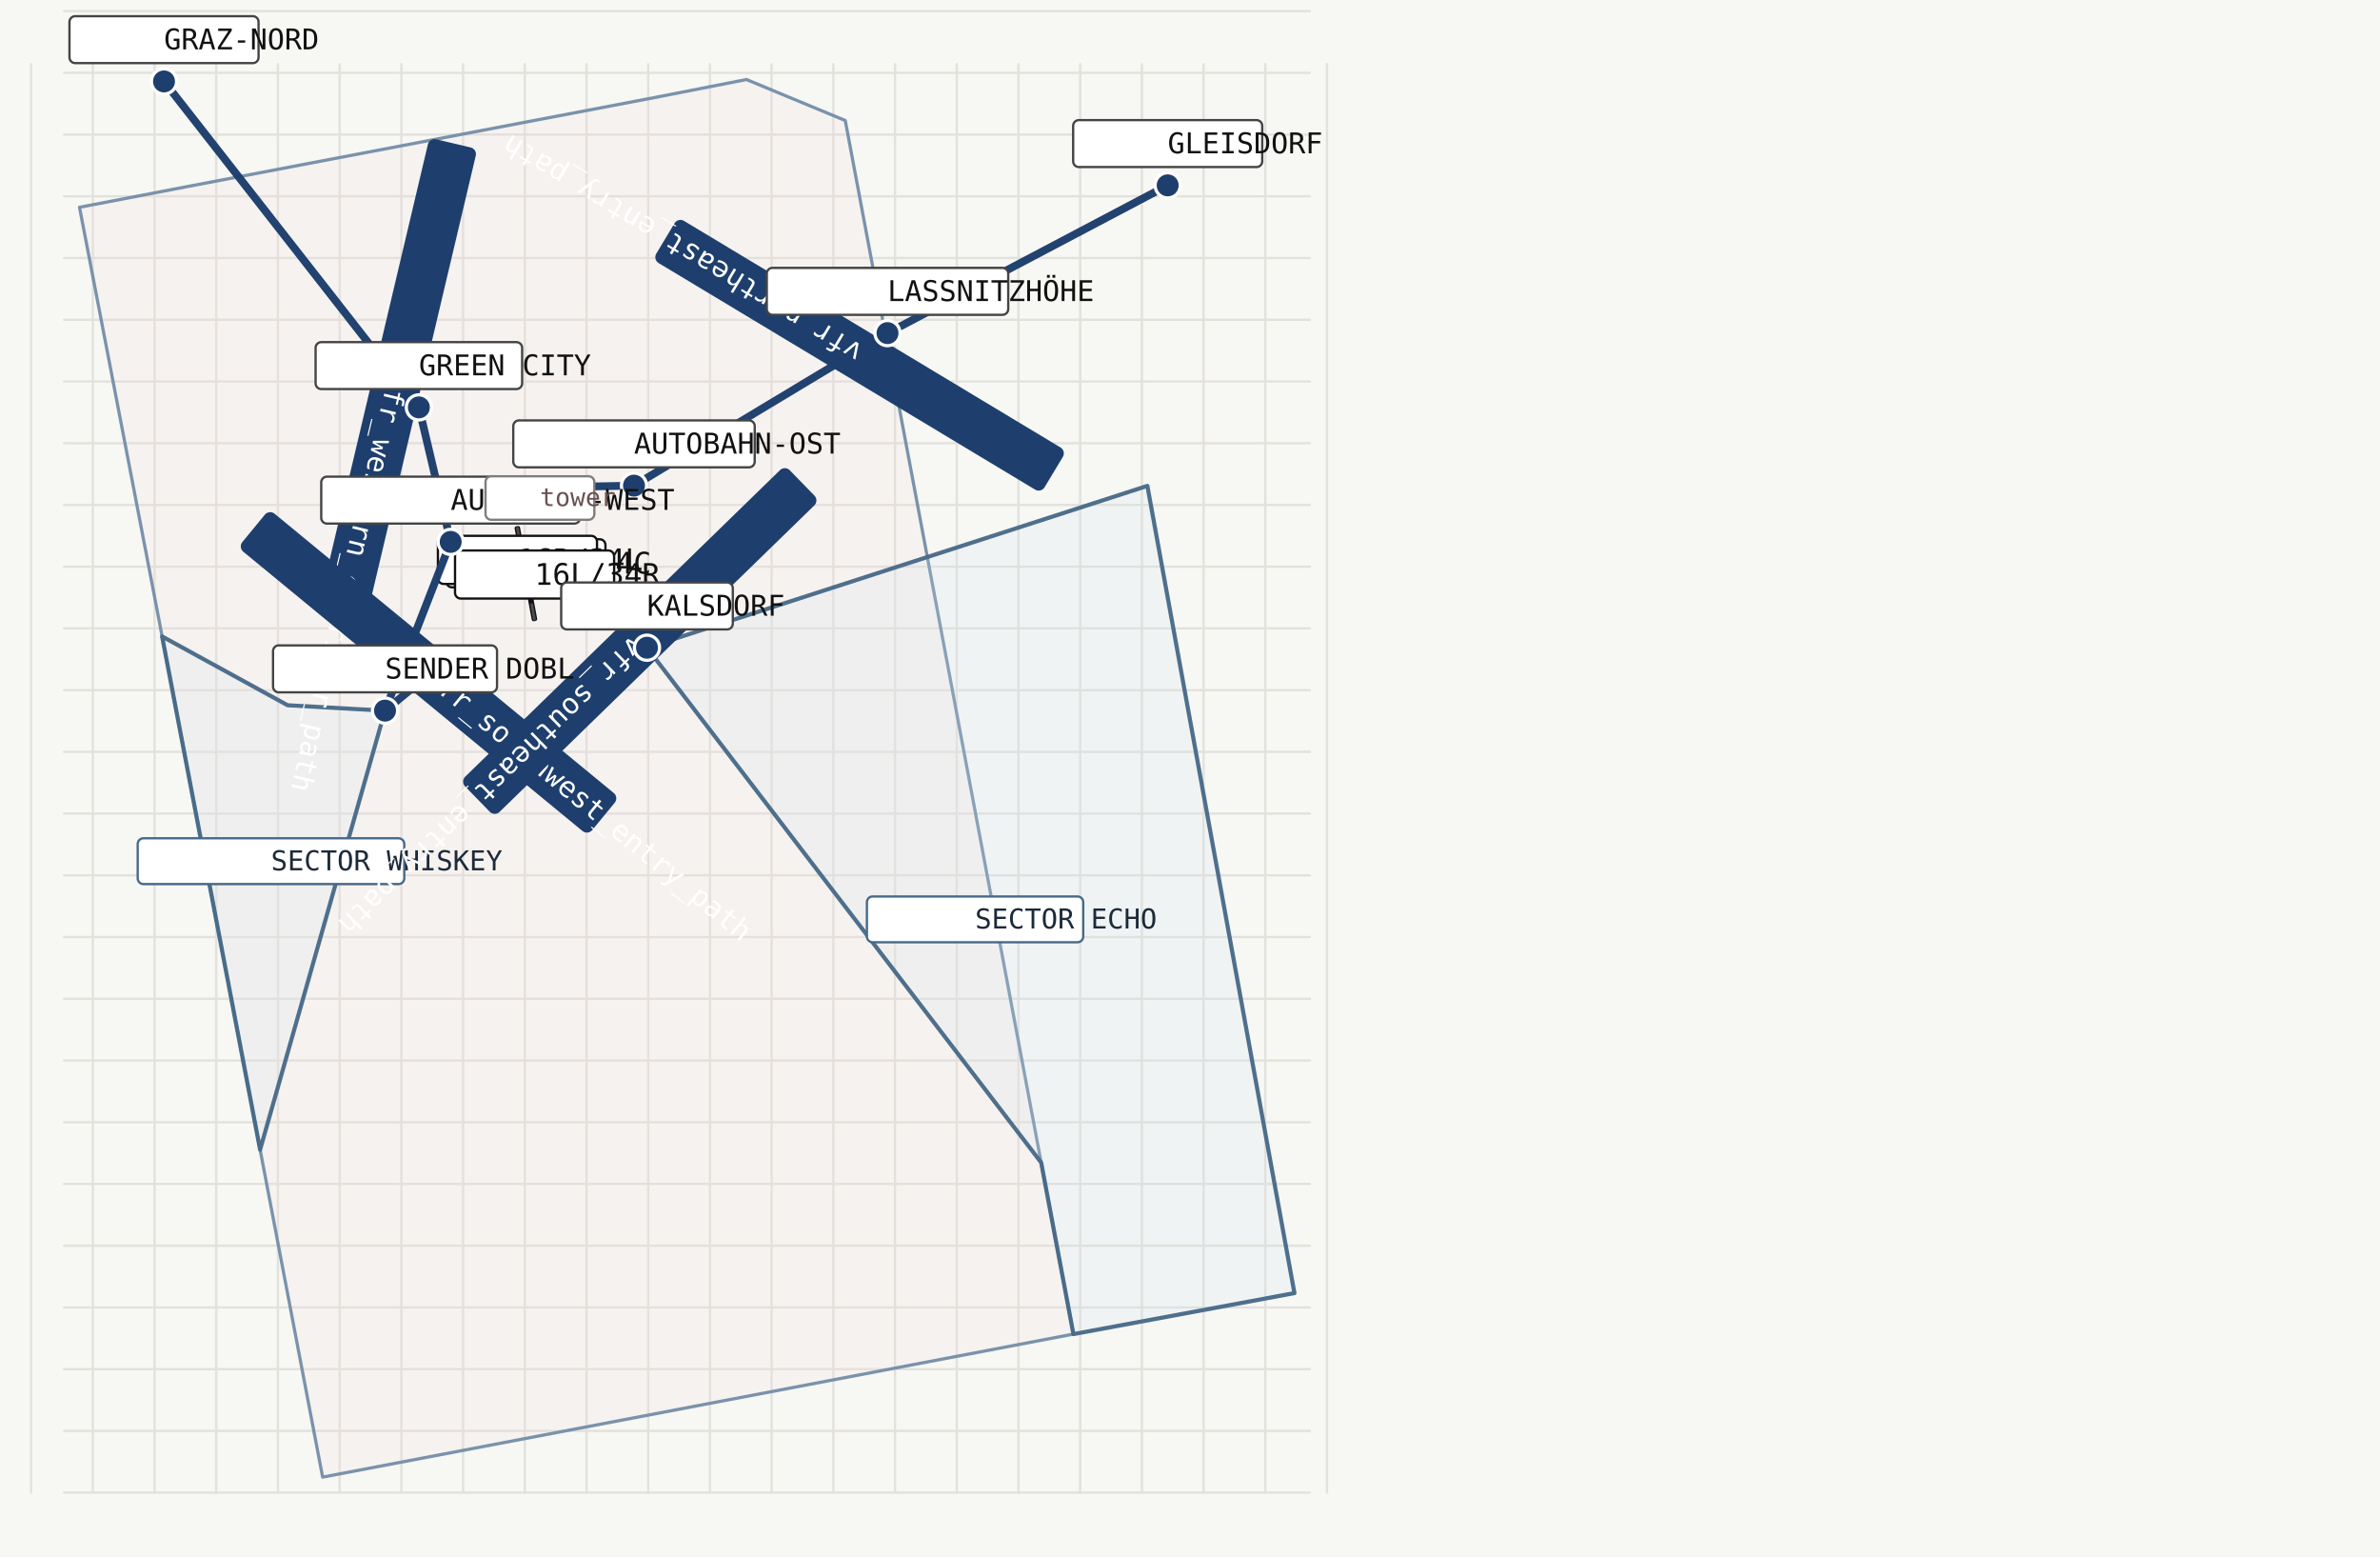
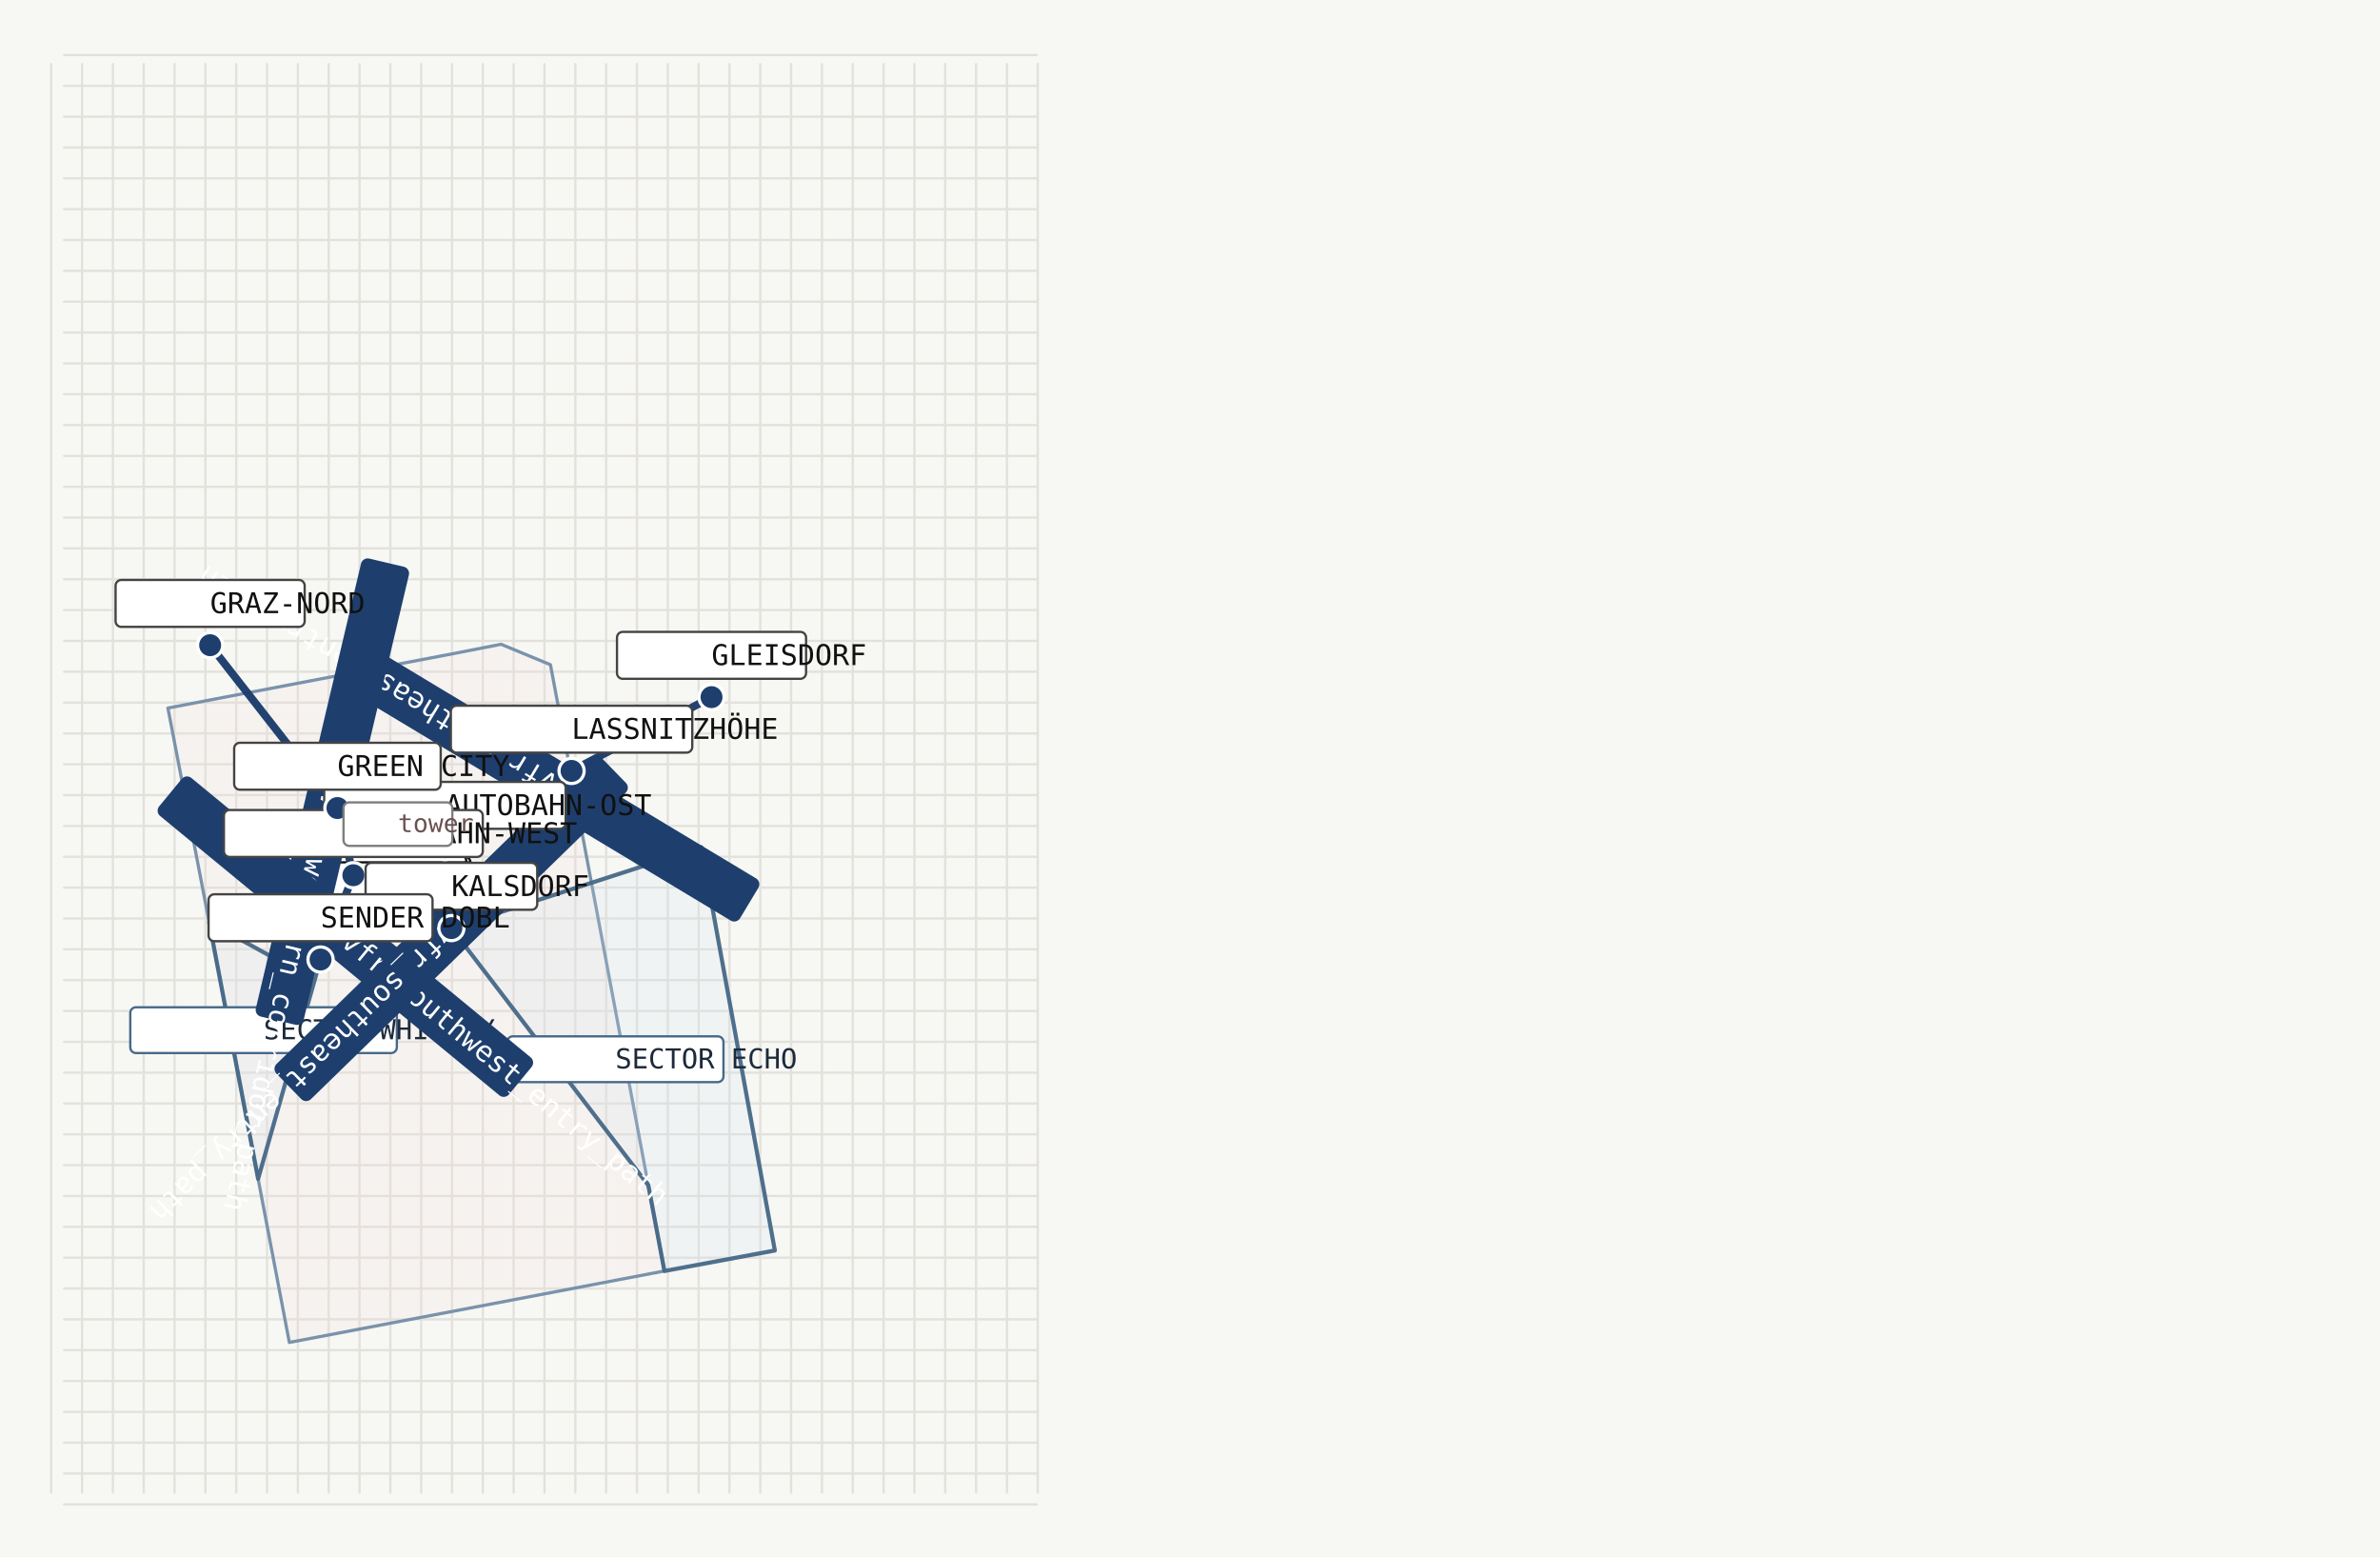
<svg xmlns="http://www.w3.org/2000/svg" width="1040" height="680" viewBox="0 0 1040 680">
  <rect x="0" y="0" width="1040" height="680" fill="#f7f7f4" />
-   <line x1="13.59" y1="652.00" x2="13.59" y2="28.00" stroke="#e2e1dc" stroke-width="1.00" stroke-opacity="1.000" stroke-linecap="round" />
-   <line x1="40.56" y1="652.00" x2="40.56" y2="28.00" stroke="#e2e1dc" stroke-width="1.00" stroke-opacity="1.000" stroke-linecap="round" />
-   <line x1="67.53" y1="652.00" x2="67.53" y2="28.00" stroke="#e2e1dc" stroke-width="1.00" stroke-opacity="1.000" stroke-linecap="round" />
-   <line x1="94.49" y1="652.00" x2="94.49" y2="28.00" stroke="#e2e1dc" stroke-width="1.00" stroke-opacity="1.000" stroke-linecap="round" />
-   <line x1="121.46" y1="652.00" x2="121.46" y2="28.00" stroke="#e2e1dc" stroke-width="1.00" stroke-opacity="1.000" stroke-linecap="round" />
-   <line x1="148.42" y1="652.00" x2="148.42" y2="28.00" stroke="#e2e1dc" stroke-width="1.00" stroke-opacity="1.000" stroke-linecap="round" />
-   <line x1="175.39" y1="652.00" x2="175.39" y2="28.00" stroke="#e2e1dc" stroke-width="1.00" stroke-opacity="1.000" stroke-linecap="round" />
-   <line x1="202.35" y1="652.00" x2="202.35" y2="28.00" stroke="#e2e1dc" stroke-width="1.00" stroke-opacity="1.000" stroke-linecap="round" />
-   <line x1="229.32" y1="652.00" x2="229.32" y2="28.00" stroke="#e2e1dc" stroke-width="1.00" stroke-opacity="1.000" stroke-linecap="round" />
-   <line x1="256.29" y1="652.00" x2="256.29" y2="28.00" stroke="#e2e1dc" stroke-width="1.00" stroke-opacity="1.000" stroke-linecap="round" />
-   <line x1="283.25" y1="652.00" x2="283.25" y2="28.00" stroke="#e2e1dc" stroke-width="1.00" stroke-opacity="1.000" stroke-linecap="round" />
-   <line x1="310.22" y1="652.00" x2="310.22" y2="28.00" stroke="#e2e1dc" stroke-width="1.00" stroke-opacity="1.000" stroke-linecap="round" />
-   <line x1="337.18" y1="652.00" x2="337.18" y2="28.00" stroke="#e2e1dc" stroke-width="1.00" stroke-opacity="1.000" stroke-linecap="round" />
-   <line x1="364.15" y1="652.00" x2="364.15" y2="28.00" stroke="#e2e1dc" stroke-width="1.00" stroke-opacity="1.000" stroke-linecap="round" />
-   <line x1="391.11" y1="652.00" x2="391.11" y2="28.00" stroke="#e2e1dc" stroke-width="1.00" stroke-opacity="1.000" stroke-linecap="round" />
-   <line x1="418.08" y1="652.00" x2="418.08" y2="28.00" stroke="#e2e1dc" stroke-width="1.00" stroke-opacity="1.000" stroke-linecap="round" />
-   <line x1="445.05" y1="652.00" x2="445.05" y2="28.00" stroke="#e2e1dc" stroke-width="1.00" stroke-opacity="1.000" stroke-linecap="round" />
-   <line x1="472.01" y1="652.00" x2="472.01" y2="28.00" stroke="#e2e1dc" stroke-width="1.00" stroke-opacity="1.000" stroke-linecap="round" />
-   <line x1="498.98" y1="652.00" x2="498.98" y2="28.00" stroke="#e2e1dc" stroke-width="1.00" stroke-opacity="1.000" stroke-linecap="round" />
-   <line x1="525.94" y1="652.00" x2="525.94" y2="28.00" stroke="#e2e1dc" stroke-width="1.00" stroke-opacity="1.000" stroke-linecap="round" />
-   <line x1="552.91" y1="652.00" x2="552.91" y2="28.00" stroke="#e2e1dc" stroke-width="1.00" stroke-opacity="1.000" stroke-linecap="round" />
-   <line x1="579.87" y1="652.00" x2="579.87" y2="28.00" stroke="#e2e1dc" stroke-width="1.00" stroke-opacity="1.000" stroke-linecap="round" />
-   <line x1="28.00" y1="652.03" x2="572.38" y2="652.03" stroke="#e2e1dc" stroke-width="1.00" stroke-opacity="1.000" stroke-linecap="round" />
-   <line x1="28.00" y1="625.07" x2="572.38" y2="625.07" stroke="#e2e1dc" stroke-width="1.00" stroke-opacity="1.000" stroke-linecap="round" />
-   <line x1="28.00" y1="598.10" x2="572.38" y2="598.10" stroke="#e2e1dc" stroke-width="1.00" stroke-opacity="1.000" stroke-linecap="round" />
-   <line x1="28.00" y1="571.14" x2="572.38" y2="571.14" stroke="#e2e1dc" stroke-width="1.00" stroke-opacity="1.000" stroke-linecap="round" />
-   <line x1="28.00" y1="544.17" x2="572.38" y2="544.17" stroke="#e2e1dc" stroke-width="1.00" stroke-opacity="1.000" stroke-linecap="round" />
-   <line x1="28.00" y1="517.20" x2="572.38" y2="517.20" stroke="#e2e1dc" stroke-width="1.00" stroke-opacity="1.000" stroke-linecap="round" />
-   <line x1="28.00" y1="490.24" x2="572.38" y2="490.24" stroke="#e2e1dc" stroke-width="1.00" stroke-opacity="1.000" stroke-linecap="round" />
-   <line x1="28.00" y1="463.27" x2="572.38" y2="463.27" stroke="#e2e1dc" stroke-width="1.00" stroke-opacity="1.000" stroke-linecap="round" />
-   <line x1="28.00" y1="436.31" x2="572.38" y2="436.31" stroke="#e2e1dc" stroke-width="1.00" stroke-opacity="1.000" stroke-linecap="round" />
-   <line x1="28.00" y1="409.34" x2="572.38" y2="409.34" stroke="#e2e1dc" stroke-width="1.00" stroke-opacity="1.000" stroke-linecap="round" />
-   <line x1="28.00" y1="382.38" x2="572.38" y2="382.38" stroke="#e2e1dc" stroke-width="1.00" stroke-opacity="1.000" stroke-linecap="round" />
-   <line x1="28.00" y1="355.41" x2="572.38" y2="355.41" stroke="#e2e1dc" stroke-width="1.00" stroke-opacity="1.000" stroke-linecap="round" />
-   <line x1="28.00" y1="328.44" x2="572.38" y2="328.44" stroke="#e2e1dc" stroke-width="1.00" stroke-opacity="1.000" stroke-linecap="round" />
-   <line x1="28.00" y1="301.48" x2="572.38" y2="301.48" stroke="#e2e1dc" stroke-width="1.00" stroke-opacity="1.000" stroke-linecap="round" />
-   <line x1="28.00" y1="274.51" x2="572.38" y2="274.51" stroke="#e2e1dc" stroke-width="1.00" stroke-opacity="1.000" stroke-linecap="round" />
-   <line x1="28.00" y1="247.55" x2="572.38" y2="247.55" stroke="#e2e1dc" stroke-width="1.00" stroke-opacity="1.000" stroke-linecap="round" />
-   <line x1="28.00" y1="220.58" x2="572.38" y2="220.58" stroke="#e2e1dc" stroke-width="1.00" stroke-opacity="1.000" stroke-linecap="round" />
-   <line x1="28.00" y1="193.62" x2="572.38" y2="193.62" stroke="#e2e1dc" stroke-width="1.00" stroke-opacity="1.000" stroke-linecap="round" />
-   <line x1="28.00" y1="166.65" x2="572.38" y2="166.65" stroke="#e2e1dc" stroke-width="1.00" stroke-opacity="1.000" stroke-linecap="round" />
-   <line x1="28.00" y1="139.69" x2="572.38" y2="139.69" stroke="#e2e1dc" stroke-width="1.00" stroke-opacity="1.000" stroke-linecap="round" />
-   <line x1="28.00" y1="112.72" x2="572.38" y2="112.72" stroke="#e2e1dc" stroke-width="1.00" stroke-opacity="1.000" stroke-linecap="round" />
-   <line x1="28.00" y1="85.75" x2="572.38" y2="85.75" stroke="#e2e1dc" stroke-width="1.00" stroke-opacity="1.000" stroke-linecap="round" />
-   <line x1="28.00" y1="58.79" x2="572.38" y2="58.79" stroke="#e2e1dc" stroke-width="1.00" stroke-opacity="1.000" stroke-linecap="round" />
-   <line x1="28.00" y1="31.82" x2="572.38" y2="31.82" stroke="#e2e1dc" stroke-width="1.00" stroke-opacity="1.000" stroke-linecap="round" />
-   <line x1="28.00" y1="4.86" x2="572.38" y2="4.86" stroke="#e2e1dc" stroke-width="1.00" stroke-opacity="1.000" stroke-linecap="round" />
-   <polygon points="34.74,90.55 82.46,81.38 285.85,42.65 326.18,34.74 369.36,52.65 469.06,582.79 140.98,645.26 67.41,260.04 34.74,90.55" fill="#f1d6d6" fill-opacity="0.160" stroke="#748ea8" stroke-width="1.40" stroke-opacity="0.950" stroke-linejoin="round" stroke-linecap="round" />
-   <polygon points="282.72,282.95 501.37,212.25 565.64,564.88 469.06,582.79 454.97,507.86 282.72,282.95" fill="#d7e4ef" fill-opacity="0.180" stroke="#476988" stroke-width="1.80" stroke-opacity="0.950" stroke-linejoin="round" stroke-linecap="round" />
+   <line x1="22.39" y1="652.00" x2="22.39" y2="28.00" stroke="#e2e1dc" stroke-width="1.00" stroke-opacity="1.000" stroke-linecap="round" />
+   <line x1="35.86" y1="652.00" x2="35.86" y2="28.00" stroke="#e2e1dc" stroke-width="1.00" stroke-opacity="1.000" stroke-linecap="round" />
+   <line x1="49.34" y1="652.00" x2="49.34" y2="28.00" stroke="#e2e1dc" stroke-width="1.00" stroke-opacity="1.000" stroke-linecap="round" />
+   <line x1="62.81" y1="652.00" x2="62.81" y2="28.00" stroke="#e2e1dc" stroke-width="1.00" stroke-opacity="1.000" stroke-linecap="round" />
+   <line x1="76.28" y1="652.00" x2="76.28" y2="28.00" stroke="#e2e1dc" stroke-width="1.00" stroke-opacity="1.000" stroke-linecap="round" />
+   <line x1="89.75" y1="652.00" x2="89.75" y2="28.00" stroke="#e2e1dc" stroke-width="1.00" stroke-opacity="1.000" stroke-linecap="round" />
+   <line x1="103.22" y1="652.00" x2="103.22" y2="28.00" stroke="#e2e1dc" stroke-width="1.00" stroke-opacity="1.000" stroke-linecap="round" />
+   <line x1="116.69" y1="652.00" x2="116.69" y2="28.00" stroke="#e2e1dc" stroke-width="1.00" stroke-opacity="1.000" stroke-linecap="round" />
+   <line x1="130.16" y1="652.00" x2="130.16" y2="28.00" stroke="#e2e1dc" stroke-width="1.00" stroke-opacity="1.000" stroke-linecap="round" />
+   <line x1="143.63" y1="652.00" x2="143.63" y2="28.00" stroke="#e2e1dc" stroke-width="1.00" stroke-opacity="1.000" stroke-linecap="round" />
+   <line x1="157.10" y1="652.00" x2="157.10" y2="28.00" stroke="#e2e1dc" stroke-width="1.00" stroke-opacity="1.000" stroke-linecap="round" />
+   <line x1="170.58" y1="652.00" x2="170.58" y2="28.00" stroke="#e2e1dc" stroke-width="1.00" stroke-opacity="1.000" stroke-linecap="round" />
+   <line x1="184.05" y1="652.00" x2="184.05" y2="28.00" stroke="#e2e1dc" stroke-width="1.00" stroke-opacity="1.000" stroke-linecap="round" />
+   <line x1="197.52" y1="652.00" x2="197.52" y2="28.00" stroke="#e2e1dc" stroke-width="1.00" stroke-opacity="1.000" stroke-linecap="round" />
+   <line x1="210.99" y1="652.00" x2="210.99" y2="28.00" stroke="#e2e1dc" stroke-width="1.00" stroke-opacity="1.000" stroke-linecap="round" />
+   <line x1="224.46" y1="652.00" x2="224.46" y2="28.00" stroke="#e2e1dc" stroke-width="1.00" stroke-opacity="1.000" stroke-linecap="round" />
+   <line x1="237.93" y1="652.00" x2="237.93" y2="28.00" stroke="#e2e1dc" stroke-width="1.00" stroke-opacity="1.000" stroke-linecap="round" />
+   <line x1="251.40" y1="652.00" x2="251.40" y2="28.00" stroke="#e2e1dc" stroke-width="1.00" stroke-opacity="1.000" stroke-linecap="round" />
+   <line x1="264.87" y1="652.00" x2="264.87" y2="28.00" stroke="#e2e1dc" stroke-width="1.00" stroke-opacity="1.000" stroke-linecap="round" />
+   <line x1="278.34" y1="652.00" x2="278.34" y2="28.00" stroke="#e2e1dc" stroke-width="1.00" stroke-opacity="1.000" stroke-linecap="round" />
+   <line x1="291.81" y1="652.00" x2="291.81" y2="28.00" stroke="#e2e1dc" stroke-width="1.00" stroke-opacity="1.000" stroke-linecap="round" />
+   <line x1="305.29" y1="652.00" x2="305.29" y2="28.00" stroke="#e2e1dc" stroke-width="1.00" stroke-opacity="1.000" stroke-linecap="round" />
+   <line x1="318.76" y1="652.00" x2="318.76" y2="28.00" stroke="#e2e1dc" stroke-width="1.00" stroke-opacity="1.000" stroke-linecap="round" />
+   <line x1="332.23" y1="652.00" x2="332.23" y2="28.00" stroke="#e2e1dc" stroke-width="1.00" stroke-opacity="1.000" stroke-linecap="round" />
+   <line x1="345.70" y1="652.00" x2="345.70" y2="28.00" stroke="#e2e1dc" stroke-width="1.00" stroke-opacity="1.000" stroke-linecap="round" />
+   <line x1="359.17" y1="652.00" x2="359.17" y2="28.00" stroke="#e2e1dc" stroke-width="1.00" stroke-opacity="1.000" stroke-linecap="round" />
+   <line x1="372.64" y1="652.00" x2="372.64" y2="28.00" stroke="#e2e1dc" stroke-width="1.00" stroke-opacity="1.000" stroke-linecap="round" />
+   <line x1="386.11" y1="652.00" x2="386.11" y2="28.00" stroke="#e2e1dc" stroke-width="1.00" stroke-opacity="1.000" stroke-linecap="round" />
+   <line x1="399.58" y1="652.00" x2="399.58" y2="28.00" stroke="#e2e1dc" stroke-width="1.00" stroke-opacity="1.000" stroke-linecap="round" />
+   <line x1="413.05" y1="652.00" x2="413.05" y2="28.00" stroke="#e2e1dc" stroke-width="1.00" stroke-opacity="1.000" stroke-linecap="round" />
+   <line x1="426.52" y1="652.00" x2="426.52" y2="28.00" stroke="#e2e1dc" stroke-width="1.00" stroke-opacity="1.000" stroke-linecap="round" />
+   <line x1="440.00" y1="652.00" x2="440.00" y2="28.00" stroke="#e2e1dc" stroke-width="1.00" stroke-opacity="1.000" stroke-linecap="round" />
+   <line x1="453.47" y1="652.00" x2="453.47" y2="28.00" stroke="#e2e1dc" stroke-width="1.00" stroke-opacity="1.000" stroke-linecap="round" />
+   <line x1="28.00" y1="657.17" x2="453.02" y2="657.17" stroke="#e2e1dc" stroke-width="1.00" stroke-opacity="1.000" stroke-linecap="round" />
+   <line x1="28.00" y1="643.69" x2="453.02" y2="643.69" stroke="#e2e1dc" stroke-width="1.00" stroke-opacity="1.000" stroke-linecap="round" />
+   <line x1="28.00" y1="630.22" x2="453.02" y2="630.22" stroke="#e2e1dc" stroke-width="1.00" stroke-opacity="1.000" stroke-linecap="round" />
+   <line x1="28.00" y1="616.75" x2="453.02" y2="616.75" stroke="#e2e1dc" stroke-width="1.00" stroke-opacity="1.000" stroke-linecap="round" />
+   <line x1="28.00" y1="603.28" x2="453.02" y2="603.28" stroke="#e2e1dc" stroke-width="1.00" stroke-opacity="1.000" stroke-linecap="round" />
+   <line x1="28.00" y1="589.81" x2="453.02" y2="589.81" stroke="#e2e1dc" stroke-width="1.00" stroke-opacity="1.000" stroke-linecap="round" />
+   <line x1="28.00" y1="576.34" x2="453.02" y2="576.34" stroke="#e2e1dc" stroke-width="1.00" stroke-opacity="1.000" stroke-linecap="round" />
+   <line x1="28.00" y1="562.87" x2="453.02" y2="562.87" stroke="#e2e1dc" stroke-width="1.00" stroke-opacity="1.000" stroke-linecap="round" />
+   <line x1="28.00" y1="549.40" x2="453.02" y2="549.40" stroke="#e2e1dc" stroke-width="1.00" stroke-opacity="1.000" stroke-linecap="round" />
+   <line x1="28.00" y1="535.93" x2="453.02" y2="535.93" stroke="#e2e1dc" stroke-width="1.00" stroke-opacity="1.000" stroke-linecap="round" />
+   <line x1="28.00" y1="522.46" x2="453.02" y2="522.46" stroke="#e2e1dc" stroke-width="1.00" stroke-opacity="1.000" stroke-linecap="round" />
+   <line x1="28.00" y1="508.98" x2="453.02" y2="508.98" stroke="#e2e1dc" stroke-width="1.00" stroke-opacity="1.000" stroke-linecap="round" />
+   <line x1="28.00" y1="495.51" x2="453.02" y2="495.51" stroke="#e2e1dc" stroke-width="1.00" stroke-opacity="1.000" stroke-linecap="round" />
+   <line x1="28.00" y1="482.04" x2="453.02" y2="482.04" stroke="#e2e1dc" stroke-width="1.00" stroke-opacity="1.000" stroke-linecap="round" />
+   <line x1="28.00" y1="468.57" x2="453.02" y2="468.57" stroke="#e2e1dc" stroke-width="1.00" stroke-opacity="1.000" stroke-linecap="round" />
+   <line x1="28.00" y1="455.10" x2="453.02" y2="455.10" stroke="#e2e1dc" stroke-width="1.00" stroke-opacity="1.000" stroke-linecap="round" />
+   <line x1="28.00" y1="441.63" x2="453.02" y2="441.63" stroke="#e2e1dc" stroke-width="1.00" stroke-opacity="1.000" stroke-linecap="round" />
+   <line x1="28.00" y1="428.16" x2="453.02" y2="428.16" stroke="#e2e1dc" stroke-width="1.00" stroke-opacity="1.000" stroke-linecap="round" />
+   <line x1="28.00" y1="414.69" x2="453.02" y2="414.69" stroke="#e2e1dc" stroke-width="1.00" stroke-opacity="1.000" stroke-linecap="round" />
+   <line x1="28.00" y1="401.22" x2="453.02" y2="401.22" stroke="#e2e1dc" stroke-width="1.00" stroke-opacity="1.000" stroke-linecap="round" />
+   <line x1="28.00" y1="387.75" x2="453.02" y2="387.75" stroke="#e2e1dc" stroke-width="1.00" stroke-opacity="1.000" stroke-linecap="round" />
+   <line x1="28.00" y1="374.27" x2="453.02" y2="374.27" stroke="#e2e1dc" stroke-width="1.00" stroke-opacity="1.000" stroke-linecap="round" />
+   <line x1="28.00" y1="360.80" x2="453.02" y2="360.80" stroke="#e2e1dc" stroke-width="1.00" stroke-opacity="1.000" stroke-linecap="round" />
+   <line x1="28.00" y1="347.33" x2="453.02" y2="347.33" stroke="#e2e1dc" stroke-width="1.00" stroke-opacity="1.000" stroke-linecap="round" />
+   <line x1="28.00" y1="333.86" x2="453.02" y2="333.86" stroke="#e2e1dc" stroke-width="1.00" stroke-opacity="1.000" stroke-linecap="round" />
+   <line x1="28.00" y1="320.39" x2="453.02" y2="320.39" stroke="#e2e1dc" stroke-width="1.00" stroke-opacity="1.000" stroke-linecap="round" />
+   <line x1="28.00" y1="306.92" x2="453.02" y2="306.92" stroke="#e2e1dc" stroke-width="1.00" stroke-opacity="1.000" stroke-linecap="round" />
+   <line x1="28.00" y1="293.45" x2="453.02" y2="293.45" stroke="#e2e1dc" stroke-width="1.00" stroke-opacity="1.000" stroke-linecap="round" />
+   <line x1="28.00" y1="279.98" x2="453.02" y2="279.98" stroke="#e2e1dc" stroke-width="1.00" stroke-opacity="1.000" stroke-linecap="round" />
+   <line x1="28.00" y1="266.51" x2="453.02" y2="266.51" stroke="#e2e1dc" stroke-width="1.00" stroke-opacity="1.000" stroke-linecap="round" />
+   <line x1="28.00" y1="253.04" x2="453.02" y2="253.04" stroke="#e2e1dc" stroke-width="1.00" stroke-opacity="1.000" stroke-linecap="round" />
+   <line x1="28.00" y1="239.56" x2="453.02" y2="239.56" stroke="#e2e1dc" stroke-width="1.00" stroke-opacity="1.000" stroke-linecap="round" />
+   <line x1="28.00" y1="226.09" x2="453.02" y2="226.09" stroke="#e2e1dc" stroke-width="1.00" stroke-opacity="1.000" stroke-linecap="round" />
+   <line x1="28.00" y1="212.62" x2="453.02" y2="212.62" stroke="#e2e1dc" stroke-width="1.00" stroke-opacity="1.000" stroke-linecap="round" />
+   <line x1="28.00" y1="199.15" x2="453.02" y2="199.15" stroke="#e2e1dc" stroke-width="1.00" stroke-opacity="1.000" stroke-linecap="round" />
+   <line x1="28.00" y1="185.68" x2="453.02" y2="185.68" stroke="#e2e1dc" stroke-width="1.00" stroke-opacity="1.000" stroke-linecap="round" />
+   <line x1="28.00" y1="172.21" x2="453.02" y2="172.21" stroke="#e2e1dc" stroke-width="1.00" stroke-opacity="1.000" stroke-linecap="round" />
+   <line x1="28.00" y1="158.74" x2="453.02" y2="158.74" stroke="#e2e1dc" stroke-width="1.00" stroke-opacity="1.000" stroke-linecap="round" />
+   <line x1="28.00" y1="145.27" x2="453.02" y2="145.27" stroke="#e2e1dc" stroke-width="1.00" stroke-opacity="1.000" stroke-linecap="round" />
+   <line x1="28.00" y1="131.80" x2="453.02" y2="131.80" stroke="#e2e1dc" stroke-width="1.00" stroke-opacity="1.000" stroke-linecap="round" />
+   <line x1="28.00" y1="118.32" x2="453.02" y2="118.32" stroke="#e2e1dc" stroke-width="1.00" stroke-opacity="1.000" stroke-linecap="round" />
+   <line x1="28.00" y1="104.85" x2="453.02" y2="104.85" stroke="#e2e1dc" stroke-width="1.00" stroke-opacity="1.000" stroke-linecap="round" />
+   <line x1="28.00" y1="91.38" x2="453.02" y2="91.38" stroke="#e2e1dc" stroke-width="1.00" stroke-opacity="1.000" stroke-linecap="round" />
+   <line x1="28.00" y1="77.91" x2="453.02" y2="77.91" stroke="#e2e1dc" stroke-width="1.00" stroke-opacity="1.000" stroke-linecap="round" />
+   <line x1="28.00" y1="64.44" x2="453.02" y2="64.44" stroke="#e2e1dc" stroke-width="1.00" stroke-opacity="1.000" stroke-linecap="round" />
+   <line x1="28.00" y1="50.97" x2="453.02" y2="50.97" stroke="#e2e1dc" stroke-width="1.00" stroke-opacity="1.000" stroke-linecap="round" />
+   <line x1="28.00" y1="37.50" x2="453.02" y2="37.50" stroke="#e2e1dc" stroke-width="1.00" stroke-opacity="1.000" stroke-linecap="round" />
+   <line x1="28.00" y1="24.03" x2="453.02" y2="24.03" stroke="#e2e1dc" stroke-width="1.00" stroke-opacity="1.000" stroke-linecap="round" />
+   <polygon points="73.37,309.31 97.21,304.74 198.81,285.39 218.96,281.44 240.53,290.38 290.34,555.22 126.44,586.43 89.69,393.99 73.37,309.31" fill="#f1d6d6" fill-opacity="0.160" stroke="#748ea8" stroke-width="1.40" stroke-opacity="0.950" stroke-linejoin="round" stroke-linecap="round" />
+   <polygon points="197.25,405.43 306.48,370.11 338.59,546.27 290.34,555.22 283.30,517.79 197.25,405.43" fill="#d7e4ef" fill-opacity="0.180" stroke="#476988" stroke-width="1.80" stroke-opacity="0.950" stroke-linejoin="round" stroke-linecap="round" />
  <g>
-     <rect x="378.82" y="391.61" width="94.52" height="20.00" fill="#ffffff" stroke="#476988" stroke-width="1.0" rx="2.5" />
-     <text x="426.08" y="405.61" fill="#1c2a3a" font-family="monospace" font-size="12.0" text-anchor="center">SECTOR ECHO</text>
+     <rect x="221.61" y="452.71" width="94.52" height="20.00" fill="#ffffff" stroke="#476988" stroke-width="1.0" rx="2.5" />
+     <text x="268.87" y="466.71" fill="#1c2a3a" font-family="monospace" font-size="12.0" text-anchor="center">SECTOR ECHO</text>
  </g>
-   <polygon points="113.66,502.21 70.84,278.03 125.68,308.08 168.21,310.47 113.66,502.21" fill="#d7e4ef" fill-opacity="0.180" stroke="#476988" stroke-width="1.80" stroke-opacity="0.950" stroke-linejoin="round" stroke-linecap="round" />
+   <polygon points="112.79,514.96 91.41,402.97 118.80,417.99 140.05,419.18 112.79,514.96" fill="#d7e4ef" fill-opacity="0.180" stroke="#476988" stroke-width="1.80" stroke-opacity="0.950" stroke-linejoin="round" stroke-linecap="round" />
  <g>
-     <rect x="60.17" y="366.20" width="116.48" height="20.00" fill="#ffffff" stroke="#476988" stroke-width="1.0" rx="2.5" />
-     <text x="118.41" y="380.20" fill="#1c2a3a" font-family="monospace" font-size="12.0" text-anchor="center">SECTOR WHISKEY</text>
+     <rect x="56.93" y="440.01" width="116.48" height="20.00" fill="#ffffff" stroke="#476988" stroke-width="1.0" rx="2.5" />
+     <text x="115.17" y="454.01" fill="#1c2a3a" font-family="monospace" font-size="12.0" text-anchor="center">SECTOR WHISKEY</text>
  </g>
-   <polygon points="226.37,230.65 233.83,270.38 233.23,270.49 225.77,230.76" fill="#ffffff" fill-opacity="1.000" stroke="#0f1114" stroke-width="1.80" stroke-opacity="1.000" stroke-linejoin="round" stroke-linecap="round" />
-   <line x1="226.07" y1="230.70" x2="233.53" y2="270.44" stroke="#4d4d4d" stroke-width="1.20" stroke-opacity="1.000" stroke-linecap="round" stroke-dasharray="10 7" />
+   <polygon points="169.10,379.30 172.83,399.15 172.53,399.21 168.80,379.36" fill="#ffffff" fill-opacity="1.000" stroke="#0f1114" stroke-width="1.80" stroke-opacity="1.000" stroke-linejoin="round" stroke-linecap="round" />
+   <line x1="168.95" y1="379.33" x2="172.68" y2="399.18" stroke="#4d4d4d" stroke-width="1.20" stroke-opacity="1.000" stroke-linecap="round" stroke-dasharray="10 7" />
  <g>
-     <rect x="195.05" y="235.57" width="69.51" height="21.00" fill="#ffffff" stroke="#111111" stroke-width="1.0" rx="2.5" />
-     <text x="229.80" y="250.57" fill="#111111" font-family="monospace" font-size="13.0" text-anchor="center">16C/34C</text>
+     <rect x="136.06" y="374.26" width="69.51" height="21.00" fill="#ffffff" stroke="#111111" stroke-width="1.0" rx="2.5" />
+     <text x="170.82" y="389.26" fill="#111111" font-family="monospace" font-size="13.0" text-anchor="center">16C/34C</text>
  </g>
-   <polygon points="225.33,244.01 227.22,254.09 226.89,254.15 225.00,244.07" fill="#ffffff" fill-opacity="1.000" stroke="#0f1114" stroke-width="1.80" stroke-opacity="1.000" stroke-linejoin="round" stroke-linecap="round" />
-   <line x1="225.17" y1="244.04" x2="227.05" y2="254.12" stroke="#4d4d4d" stroke-width="1.20" stroke-opacity="1.000" stroke-linecap="round" stroke-dasharray="10 7" />
+   <polygon points="168.58,385.98 169.53,391.01 169.36,391.04 168.42,386.01" fill="#ffffff" fill-opacity="1.000" stroke="#0f1114" stroke-width="1.80" stroke-opacity="1.000" stroke-linejoin="round" stroke-linecap="round" />
+   <line x1="168.50" y1="385.99" x2="169.44" y2="391.03" stroke="#4d4d4d" stroke-width="1.20" stroke-opacity="1.000" stroke-linecap="round" stroke-dasharray="10 7" />
  <g>
-     <rect x="191.36" y="234.08" width="69.51" height="21.00" fill="#ffffff" stroke="#111111" stroke-width="1.0" rx="2.5" />
-     <text x="226.11" y="249.08" fill="#111111" font-family="monospace" font-size="13.0" text-anchor="center">16R/34L</text>
+     <rect x="134.22" y="373.51" width="69.51" height="21.00" fill="#ffffff" stroke="#111111" stroke-width="1.0" rx="2.5" />
+     <text x="168.97" y="388.51" fill="#111111" font-family="monospace" font-size="13.0" text-anchor="center">16R/34L</text>
  </g>
-   <polygon points="233.00,251.20 234.58,259.67 234.19,259.75 232.60,251.27" fill="#ffffff" fill-opacity="1.000" stroke="#0f1114" stroke-width="1.80" stroke-opacity="1.000" stroke-linejoin="round" stroke-linecap="round" />
-   <line x1="232.80" y1="251.24" x2="234.38" y2="259.71" stroke="#4d4d4d" stroke-width="1.20" stroke-opacity="1.000" stroke-linecap="round" stroke-dasharray="10 7" />
+   <polygon points="172.41,389.57 173.20,393.80 173.01,393.84 172.21,389.61" fill="#ffffff" fill-opacity="1.000" stroke="#0f1114" stroke-width="1.80" stroke-opacity="1.000" stroke-linejoin="round" stroke-linecap="round" />
+   <line x1="172.31" y1="389.59" x2="173.10" y2="393.82" stroke="#4d4d4d" stroke-width="1.20" stroke-opacity="1.000" stroke-linecap="round" stroke-dasharray="10 7" />
  <g>
-     <rect x="198.84" y="240.47" width="69.51" height="21.00" fill="#ffffff" stroke="#111111" stroke-width="1.0" rx="2.5" />
-     <text x="233.59" y="255.47" fill="#111111" font-family="monospace" font-size="13.0" text-anchor="center">16L/34R</text>
+     <rect x="137.95" y="376.71" width="69.51" height="21.00" fill="#ffffff" stroke="#111111" stroke-width="1.0" rx="2.5" />
+     <text x="172.71" y="391.71" fill="#111111" font-family="monospace" font-size="13.0" text-anchor="center">16L/34R</text>
  </g>
-   <polyline points="510.25,80.97 387.82,145.52 277.04,212.15 244.53,212.76" fill="none" fill-opacity="0.000" stroke="#1e3f6d" stroke-width="3.40" stroke-opacity="0.980" stroke-linejoin="round" stroke-linecap="round" />
-   <g transform="rotate(-148.97 377.80 151.55)">
-     <rect x="279.30" y="137.05" width="197.00" height="20.50" fill="#1e3f6d" stroke="#1e3f6d" stroke-width="1.0" rx="2.5" />
-     <text x="377.80" y="151.55" fill="#ffffff" font-family="monospace" font-size="12.5" text-anchor="center">vfr_northeast_entry_path</text>
+   <polyline points="310.92,304.53 249.76,336.77 194.41,370.06 178.17,370.36" fill="none" fill-opacity="0.000" stroke="#1e3f6d" stroke-width="3.40" stroke-opacity="0.980" stroke-linejoin="round" stroke-linecap="round" />
+   <g transform="rotate(-148.97 244.75 339.79)">
+     <rect x="146.25" y="325.29" width="197.00" height="20.50" fill="#1e3f6d" stroke="#1e3f6d" stroke-width="1.0" rx="2.5" />
+     <text x="244.75" y="339.79" fill="#ffffff" font-family="monospace" font-size="12.5" text-anchor="center">vfr_northeast_entry_path</text>
  </g>
-   <polyline points="168.25,310.43 196.94,236.72 183.04,177.96 71.67,35.57" fill="none" fill-opacity="0.000" stroke="#1e3f6d" stroke-width="3.40" stroke-opacity="0.980" stroke-linejoin="round" stroke-linecap="round" />
-   <g transform="rotate(103.31 170.32 161.70)">
-     <rect x="68.01" y="147.20" width="204.62" height="20.50" fill="#1e3f6d" stroke="#1e3f6d" stroke-width="1.0" rx="2.5" />
-     <text x="170.32" y="161.70" fill="#ffffff" font-family="monospace" font-size="12.5" text-anchor="center">vfr_western_corridor_path</text>
+   <polyline points="140.07,419.16 154.40,382.34 147.45,352.98 94.54,285.33 91.82,281.85" fill="none" fill-opacity="0.000" stroke="#1e3f6d" stroke-width="3.40" stroke-opacity="0.980" stroke-linejoin="round" stroke-linecap="round" />
+   <g transform="rotate(103.31 141.10 344.86)">
+     <rect x="38.79" y="330.36" width="204.62" height="20.50" fill="#1e3f6d" stroke="#1e3f6d" stroke-width="1.0" rx="2.5" />
+     <text x="141.10" y="344.86" fill="#ffffff" font-family="monospace" font-size="12.5" text-anchor="center">vfr_western_corridor_path</text>
  </g>
-   <polyline points="168.25,310.43 200.88,283.57" fill="none" fill-opacity="0.000" stroke="#1e3f6d" stroke-width="3.40" stroke-opacity="0.980" stroke-linejoin="round" stroke-linecap="round" />
-   <g transform="rotate(39.46 184.56 297.00)">
-     <rect x="86.06" y="282.50" width="197.00" height="20.50" fill="#1e3f6d" stroke="#1e3f6d" stroke-width="1.0" rx="2.5" />
-     <text x="184.56" y="297.00" fill="#ffffff" font-family="monospace" font-size="12.5" text-anchor="center">vfr_southwest_entry_path</text>
+   <polyline points="140.07,419.16 156.37,405.74" fill="none" fill-opacity="0.000" stroke="#1e3f6d" stroke-width="3.40" stroke-opacity="0.980" stroke-linejoin="round" stroke-linecap="round" />
+   <g transform="rotate(39.46 148.22 412.45)">
+     <rect x="49.72" y="397.95" width="197.00" height="20.50" fill="#1e3f6d" stroke="#1e3f6d" stroke-width="1.0" rx="2.5" />
+     <text x="148.22" y="412.45" fill="#ffffff" font-family="monospace" font-size="12.5" text-anchor="center">vfr_southwest_entry_path</text>
  </g>
-   <polyline points="282.72,282.95 270.47,271.02" fill="none" fill-opacity="0.000" stroke="#1e3f6d" stroke-width="3.40" stroke-opacity="0.980" stroke-linejoin="round" stroke-linecap="round" />
-   <g transform="rotate(135.77 276.60 276.98)">
-     <rect x="178.10" y="262.48" width="197.00" height="20.50" fill="#1e3f6d" stroke="#1e3f6d" stroke-width="1.0" rx="2.5" />
-     <text x="276.60" y="276.98" fill="#ffffff" font-family="monospace" font-size="12.5" text-anchor="center">vfr_southeast_entry_path</text>
+   <polyline points="197.25,405.43 191.13,399.47" fill="none" fill-opacity="0.000" stroke="#1e3f6d" stroke-width="3.40" stroke-opacity="0.980" stroke-linejoin="round" stroke-linecap="round" />
+   <g transform="rotate(135.77 194.19 402.45)">
+     <rect x="95.69" y="387.95" width="197.00" height="20.50" fill="#1e3f6d" stroke="#1e3f6d" stroke-width="1.0" rx="2.5" />
+     <text x="194.19" y="402.45" fill="#ffffff" font-family="monospace" font-size="12.5" text-anchor="center">vfr_southeast_entry_path</text>
  </g>
-   <circle cx="510.25" cy="80.97" r="5.50" fill="#1e3f6d" fill-opacity="1.000" stroke="#ffffff" stroke-width="1.40" />
+   <circle cx="310.92" cy="304.53" r="5.50" fill="#1e3f6d" fill-opacity="1.000" stroke="#ffffff" stroke-width="1.40" />
  <g>
-     <rect x="468.94" y="52.47" width="82.62" height="20.50" fill="#ffffff" stroke="#444444" stroke-width="1.0" rx="2.5" />
-     <text x="510.25" y="66.97" fill="#111111" font-family="monospace" font-size="12.5" text-anchor="center">GLEISDORF</text>
+     <rect x="269.61" y="276.03" width="82.62" height="20.50" fill="#ffffff" stroke="#444444" stroke-width="1.0" rx="2.5" />
+     <text x="310.92" y="290.53" fill="#111111" font-family="monospace" font-size="12.5" text-anchor="center">GLEISDORF</text>
  </g>
-   <circle cx="71.67" cy="35.57" r="5.50" fill="#1e3f6d" fill-opacity="1.000" stroke="#ffffff" stroke-width="1.40" />
+   <circle cx="91.82" cy="281.85" r="5.50" fill="#1e3f6d" fill-opacity="1.000" stroke="#ffffff" stroke-width="1.40" />
  <g>
-     <rect x="30.36" y="7.07" width="82.62" height="20.50" fill="#ffffff" stroke="#444444" stroke-width="1.0" rx="2.5" />
-     <text x="71.67" y="21.57" fill="#111111" font-family="monospace" font-size="12.5" text-anchor="center">GRAZ-NORD</text>
+     <rect x="50.51" y="253.35" width="82.62" height="20.50" fill="#ffffff" stroke="#444444" stroke-width="1.0" rx="2.5" />
+     <text x="91.82" y="267.85" fill="#111111" font-family="monospace" font-size="12.5" text-anchor="center">GRAZ-NORD</text>
  </g>
-   <circle cx="387.82" cy="145.52" r="5.50" fill="#1e3f6d" fill-opacity="1.000" stroke="#ffffff" stroke-width="1.40" />
+   <circle cx="249.76" cy="336.77" r="5.50" fill="#1e3f6d" fill-opacity="1.000" stroke="#ffffff" stroke-width="1.40" />
  <g>
-     <rect x="335.07" y="117.02" width="105.50" height="20.50" fill="#ffffff" stroke="#444444" stroke-width="1.0" rx="2.5" />
-     <text x="387.82" y="131.52" fill="#111111" font-family="monospace" font-size="12.5" text-anchor="center">LASSNITZHÖHE</text>
+     <rect x="197.01" y="308.27" width="105.50" height="20.50" fill="#ffffff" stroke="#444444" stroke-width="1.0" rx="2.5" />
+     <text x="249.76" y="322.77" fill="#111111" font-family="monospace" font-size="12.5" text-anchor="center">LASSNITZHÖHE</text>
  </g>
-   <circle cx="277.04" cy="212.15" r="5.50" fill="#1e3f6d" fill-opacity="1.000" stroke="#ffffff" stroke-width="1.40" />
+   <circle cx="194.41" cy="370.06" r="5.50" fill="#1e3f6d" fill-opacity="1.000" stroke="#ffffff" stroke-width="1.40" />
  <g>
-     <rect x="224.29" y="183.65" width="105.50" height="20.50" fill="#ffffff" stroke="#444444" stroke-width="1.0" rx="2.5" />
-     <text x="277.04" y="198.15" fill="#111111" font-family="monospace" font-size="12.5" text-anchor="center">AUTOBAHN-OST</text>
+     <rect x="141.66" y="341.56" width="105.50" height="20.50" fill="#ffffff" stroke="#444444" stroke-width="1.0" rx="2.5" />
+     <text x="194.41" y="356.06" fill="#111111" font-family="monospace" font-size="12.5" text-anchor="center">AUTOBAHN-OST</text>
  </g>
-   <circle cx="196.94" cy="236.72" r="5.50" fill="#1e3f6d" fill-opacity="1.000" stroke="#ffffff" stroke-width="1.40" />
+   <circle cx="154.40" cy="382.34" r="5.50" fill="#1e3f6d" fill-opacity="1.000" stroke="#ffffff" stroke-width="1.40" />
  <g>
-     <rect x="140.37" y="208.22" width="113.12" height="20.50" fill="#ffffff" stroke="#444444" stroke-width="1.0" rx="2.5" />
-     <text x="196.94" y="222.72" fill="#111111" font-family="monospace" font-size="12.5" text-anchor="center">AUTOBAHN-WEST</text>
+     <rect x="97.84" y="353.84" width="113.12" height="20.50" fill="#ffffff" stroke="#444444" stroke-width="1.0" rx="2.5" />
+     <text x="154.40" y="368.34" fill="#111111" font-family="monospace" font-size="12.5" text-anchor="center">AUTOBAHN-WEST</text>
  </g>
-   <circle cx="183.04" cy="177.96" r="5.50" fill="#1e3f6d" fill-opacity="1.000" stroke="#ffffff" stroke-width="1.40" />
+   <circle cx="147.45" cy="352.98" r="5.50" fill="#1e3f6d" fill-opacity="1.000" stroke="#ffffff" stroke-width="1.40" />
  <g>
-     <rect x="137.91" y="149.46" width="90.25" height="20.50" fill="#ffffff" stroke="#444444" stroke-width="1.0" rx="2.5" />
-     <text x="183.04" y="163.96" fill="#111111" font-family="monospace" font-size="12.5" text-anchor="center">GREEN CITY</text>
+     <rect x="102.33" y="324.48" width="90.25" height="20.50" fill="#ffffff" stroke="#444444" stroke-width="1.0" rx="2.5" />
+     <text x="147.45" y="338.98" fill="#111111" font-family="monospace" font-size="12.5" text-anchor="center">GREEN CITY</text>
  </g>
-   <circle cx="282.72" cy="282.95" r="5.50" fill="#1e3f6d" fill-opacity="1.000" stroke="#ffffff" stroke-width="1.40" />
+   <circle cx="197.25" cy="405.43" r="5.50" fill="#1e3f6d" fill-opacity="1.000" stroke="#ffffff" stroke-width="1.40" />
  <g>
-     <rect x="245.22" y="254.45" width="75.00" height="20.50" fill="#ffffff" stroke="#444444" stroke-width="1.0" rx="2.5" />
-     <text x="282.72" y="268.95" fill="#111111" font-family="monospace" font-size="12.5" text-anchor="center">KALSDORF</text>
+     <rect x="159.75" y="376.93" width="75.00" height="20.50" fill="#ffffff" stroke="#444444" stroke-width="1.0" rx="2.5" />
+     <text x="197.25" y="391.43" fill="#111111" font-family="monospace" font-size="12.5" text-anchor="center">KALSDORF</text>
  </g>
-   <circle cx="168.25" cy="310.43" r="5.50" fill="#1e3f6d" fill-opacity="1.000" stroke="#ffffff" stroke-width="1.40" />
+   <circle cx="140.07" cy="419.16" r="5.50" fill="#1e3f6d" fill-opacity="1.000" stroke="#ffffff" stroke-width="1.40" />
  <g>
-     <rect x="119.31" y="281.93" width="97.88" height="20.50" fill="#ffffff" stroke="#444444" stroke-width="1.0" rx="2.5" />
-     <text x="168.25" y="296.43" fill="#111111" font-family="monospace" font-size="12.5" text-anchor="center">SENDER DOBL</text>
+     <rect x="91.13" y="390.66" width="97.88" height="20.50" fill="#ffffff" stroke="#444444" stroke-width="1.0" rx="2.5" />
+     <text x="140.07" y="405.16" fill="#111111" font-family="monospace" font-size="12.5" text-anchor="center">SENDER DOBL</text>
  </g>
  <g>
-     <rect x="212.16" y="208.06" width="47.55" height="19.00" fill="#ffffff" stroke="#7e7e7e" stroke-width="1.0" rx="2.5" />
-     <text x="235.94" y="221.06" fill="#6a5151" font-family="monospace" font-size="11.0" text-anchor="center">tower</text>
+     <rect x="150.11" y="350.51" width="47.55" height="19.00" fill="#ffffff" stroke="#7e7e7e" stroke-width="1.0" rx="2.5" />
+     <text x="173.88" y="363.51" fill="#6a5151" font-family="monospace" font-size="11.0" text-anchor="center">tower</text>
  </g>
</svg>
